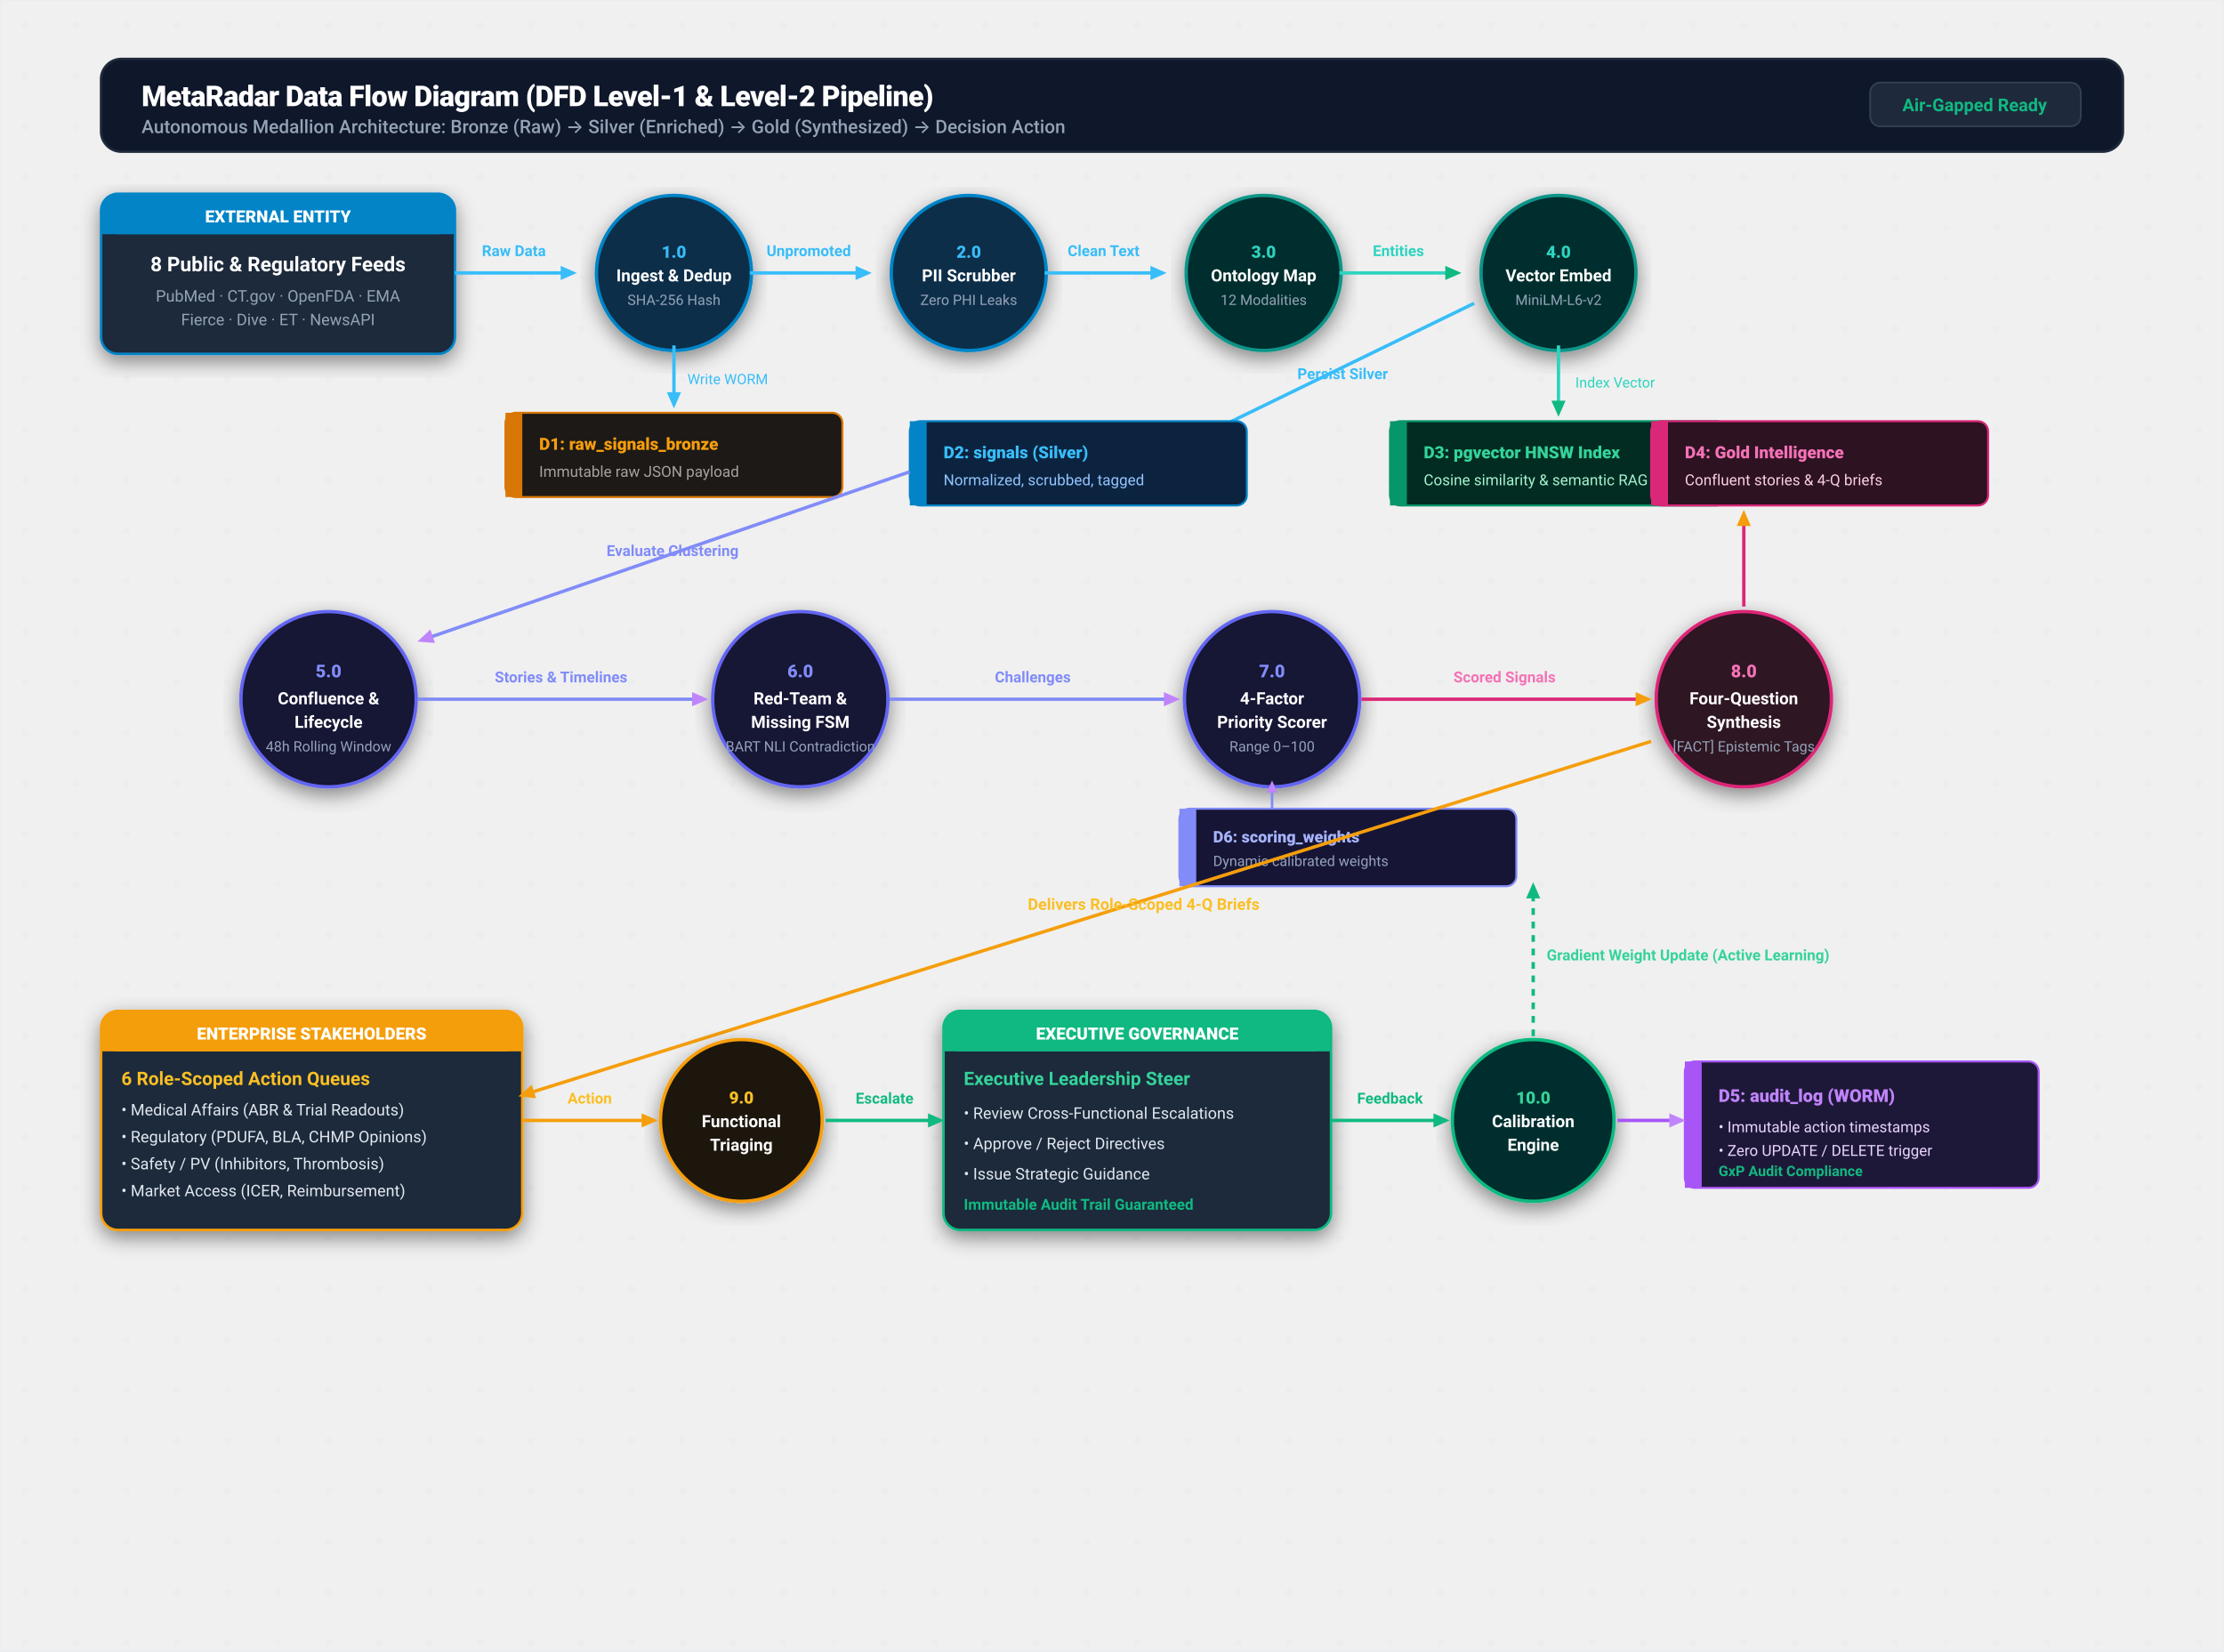
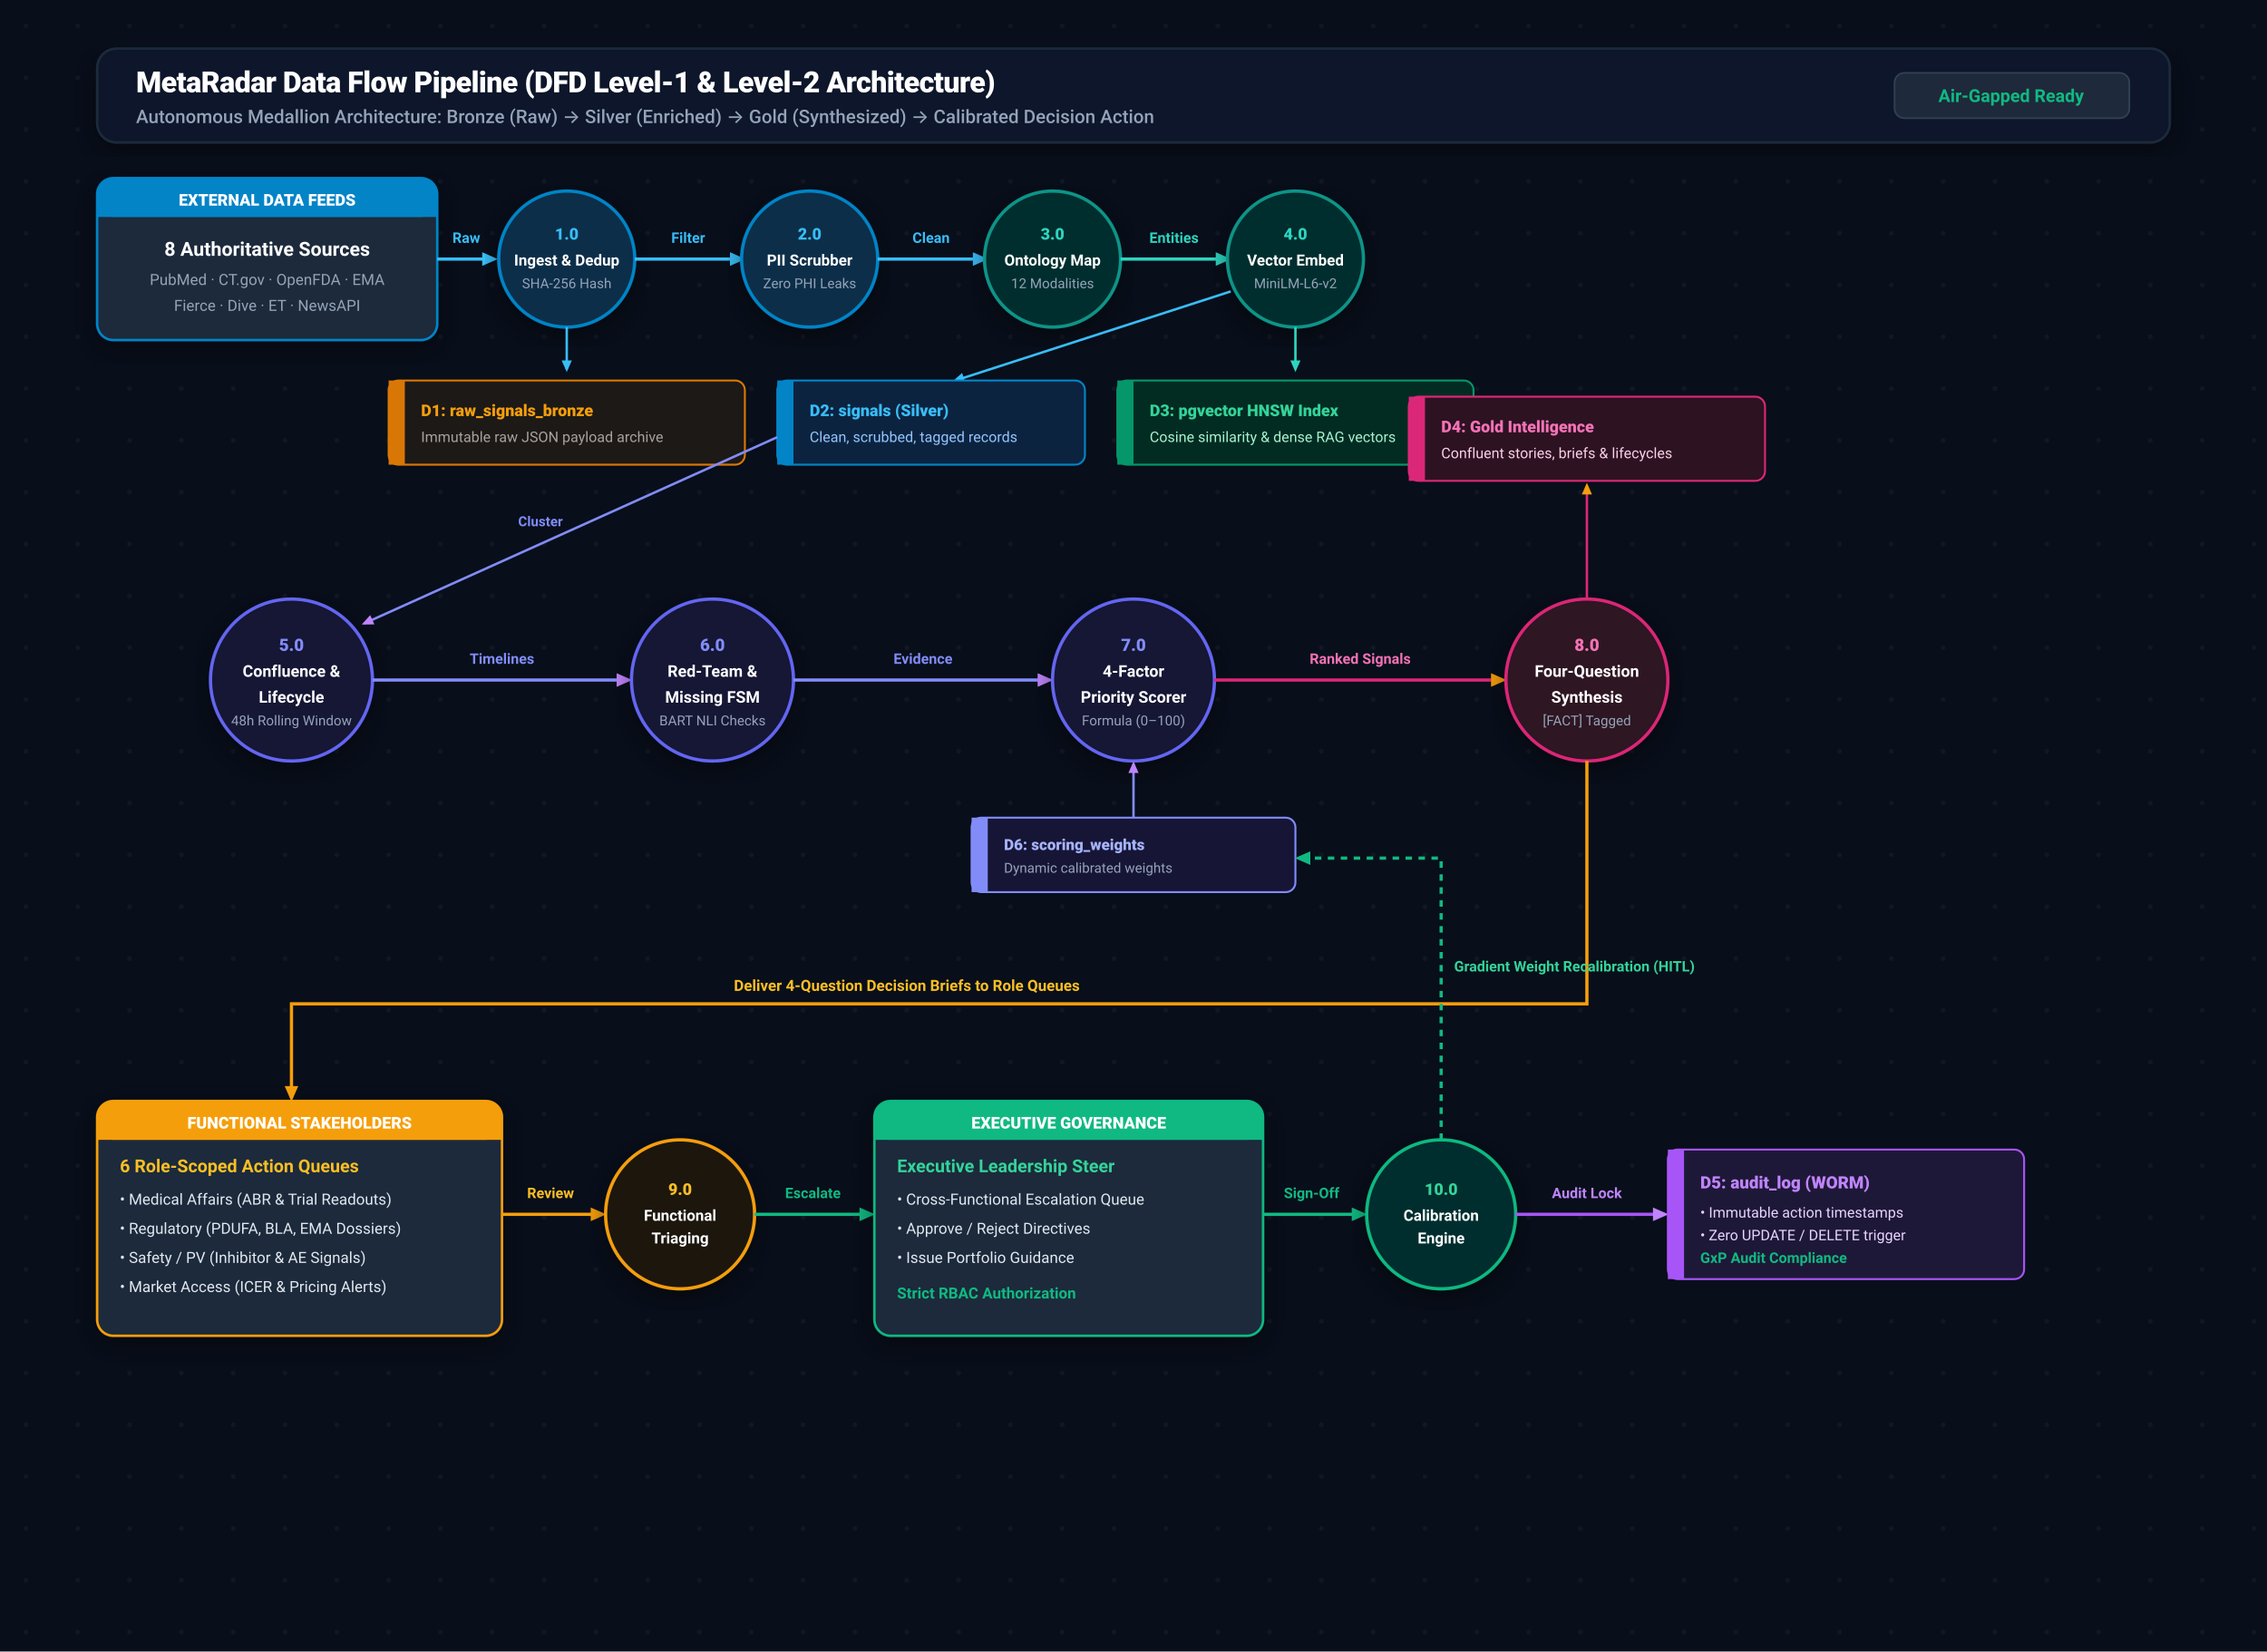
- <svg xmlns="http://www.w3.org/2000/svg" viewBox="0 0 1320 980" width="100%" height="100%" style="background:#090f1d; font-family:'Plus Jakarta Sans', -apple-system, BlinkMacSystemFont, 'Segoe UI', Roboto, sans-serif;">
+ <svg xmlns="http://www.w3.org/2000/svg" viewBox="0 0 1400 1020" width="100%" height="100%" style="background:#080e1a; font-family:'Plus Jakarta Sans', system-ui, -apple-system, BlinkMacSystemFont, 'Segoe UI', Roboto, sans-serif;">
  <defs>
-     <marker id="df-arrow-blue" viewBox="0 0 10 10" refX="6" refY="5" markerWidth="6" markerHeight="6" orient="auto-start-reverse">
+     <marker id="df2-arrow-blue" viewBox="0 0 10 10" refX="6" refY="5" markerWidth="6" markerHeight="6" orient="auto-start-reverse">
      <path d="M 0 1.5 L 8 5 L 0 8.5 z" fill="#38bdf8" />
    </marker>
-     <marker id="df-arrow-green" viewBox="0 0 10 10" refX="6" refY="5" markerWidth="6" markerHeight="6" orient="auto-start-reverse">
+     <marker id="df2-arrow-teal" viewBox="0 0 10 10" refX="6" refY="5" markerWidth="6" markerHeight="6" orient="auto-start-reverse">
+       <path d="M 0 1.5 L 8 5 L 0 8.5 z" fill="#2dd4bf" />
+     </marker>
+     <marker id="df2-arrow-green" viewBox="0 0 10 10" refX="6" refY="5" markerWidth="6" markerHeight="6" orient="auto-start-reverse">
      <path d="M 0 1.5 L 8 5 L 0 8.5 z" fill="#10b981" />
    </marker>
-     <marker id="df-arrow-amber" viewBox="0 0 10 10" refX="6" refY="5" markerWidth="6" markerHeight="6" orient="auto-start-reverse">
+     <marker id="df2-arrow-amber" viewBox="0 0 10 10" refX="6" refY="5" markerWidth="6" markerHeight="6" orient="auto-start-reverse">
      <path d="M 0 1.5 L 8 5 L 0 8.5 z" fill="#f59e0b" />
    </marker>
-     <marker id="df-arrow-purple" viewBox="0 0 10 10" refX="6" refY="5" markerWidth="6" markerHeight="6" orient="auto-start-reverse">
+     <marker id="df2-arrow-purple" viewBox="0 0 10 10" refX="6" refY="5" markerWidth="6" markerHeight="6" orient="auto-start-reverse">
      <path d="M 0 1.5 L 8 5 L 0 8.5 z" fill="#c084fc" />
    </marker>
-     <filter id="nodeShadow" x="-10%" y="-10%" width="120%" height="125%">
-       <feDropShadow dx="0" dy="4" stdDeviation="6" flood-color="#000000" flood-opacity="0.45" />
+     <filter id="dfShadow" x="-10%" y="-10%" width="120%" height="125%">
+       <feDropShadow dx="0" dy="5" stdDeviation="8" flood-color="#000000" flood-opacity="0.45" />
    </filter>
  </defs>
-   <g opacity="0.05" stroke="#94a3b8" stroke-width="1">
-     <pattern id="dfGrid" width="30" height="30" patternUnits="userSpaceOnUse">
-       <circle cx="15" cy="15" r="1.5" fill="#94a3b8" />
+   <rect width="1400" height="1020" fill="#080e1a" />
+   <g opacity="0.06" fill="#94a3b8">
+     <pattern id="dfGridPattern" width="32" height="32" patternUnits="userSpaceOnUse">
+       <circle cx="16" cy="16" r="1.5" />
    </pattern>
-     <rect width="1320" height="980" fill="url(#dfGrid)" />
-   </g>
-   <g transform="translate(60, 35)">
-     <rect x="0" y="0" width="1200" height="55" rx="12" fill="#0f172a" stroke="#1e293b" stroke-width="1.5" />
-     <text x="24" y="28" fill="#ffffff" font-size="17" font-weight="800" letter-spacing="-0.3">MetaRadar Data Flow Diagram (DFD Level-1 &amp; Level-2 Pipeline)</text>
-     <text x="24" y="44" fill="#94a3b8" font-size="11" font-weight="500">Autonomous Medallion Architecture: Bronze (Raw) → Silver (Enriched) → Gold (Synthesized) → Decision Action</text>
-     <rect x="1050" y="14" width="125" height="26" rx="6" fill="#1e293b" stroke="#334155" />
-     <text x="1112" y="31" fill="#10b981" font-size="10.5" font-weight="700" text-anchor="middle">Air-Gapped Ready</text>
-   </g>
-   <g transform="translate(60, 115)">
-     <rect width="210" height="95" rx="10" fill="#1e293b" stroke="#0284c7" stroke-width="1.5" filter="url(#nodeShadow)" />
+     <rect width="1400" height="1020" fill="url(#dfGridPattern)" />
+   </g>
+   <g transform="translate(60, 30)">
+     <rect x="0" y="0" width="1280" height="58" rx="12" fill="#0f172a" stroke="#1e293b" stroke-width="1.5" filter="url(#dfShadow)" />
+     <text x="24" y="27" fill="#ffffff" font-size="18" font-weight="800" letter-spacing="-0.3">MetaRadar Data Flow Pipeline (DFD Level-1 &amp; Level-2 Architecture)</text>
+     <text x="24" y="46" fill="#94a3b8" font-size="11.5" font-weight="500">Autonomous Medallion Architecture: Bronze (Raw) → Silver (Enriched) → Gold (Synthesized) → Calibrated Decision Action</text>
+     <rect x="1110" y="15" width="145" height="28" rx="6" fill="#1e293b" stroke="#334155" />
+     <text x="1182" y="33" fill="#10b981" font-size="11" font-weight="700" text-anchor="middle">Air-Gapped Ready</text>
+   </g>
+   <g transform="translate(60, 110)">
+     <rect width="210" height="100" rx="10" fill="#1e293b" stroke="#0284c7" stroke-width="1.5" filter="url(#dfShadow)" />
    <rect width="210" height="24" rx="10" fill="#0284c7" />
    <rect y="12" width="210" height="12" fill="#0284c7" />
-     <text x="105" y="17" fill="#ffffff" font-size="10" font-weight="800" text-anchor="middle">EXTERNAL ENTITY</text>
-     <text x="105" y="46" fill="#ffffff" font-size="12" font-weight="700" text-anchor="middle">8 Public &amp; Regulatory Feeds</text>
-     <text x="105" y="64" fill="#94a3b8" font-size="9.5" text-anchor="middle">PubMed · CT.gov · OpenFDA · EMA</text>
-     <text x="105" y="78" fill="#94a3b8" font-size="9.5" text-anchor="middle">Fierce · Dive · ET · NewsAPI</text>
-   </g>
-   <path d="M 270 162 L 340 162" stroke="#38bdf8" stroke-width="2" marker-end="url(#df-arrow-blue)" />
-   <text x="305" y="152" fill="#38bdf8" font-size="9" font-weight="700" text-anchor="middle">Raw Data</text>
-   <g transform="translate(350, 115)">
-     <circle cx="50" cy="47" r="46" fill="#082f49" stroke="#0284c7" stroke-width="2" filter="url(#nodeShadow)" />
-     <text x="50" y="38" fill="#38bdf8" font-size="10" font-weight="800" text-anchor="middle">1.0</text>
-     <text x="50" y="52" fill="#ffffff" font-size="10" font-weight="700" text-anchor="middle">Ingest &amp; Dedup</text>
-     <text x="50" y="66" fill="#94a3b8" font-size="8.5" text-anchor="middle">SHA-256 Hash</text>
-   </g>
-   <path d="M 400 205 L 400 240" stroke="#38bdf8" stroke-width="2" marker-end="url(#df-arrow-blue)" />
-   <text x="408" y="228" fill="#38bdf8" font-size="8.5">Write WORM</text>
-   <g transform="translate(300, 245)">
-     <rect width="200" height="50" rx="6" fill="#1c1917" stroke="#d97706" stroke-width="1.2" />
-     <path d="M 0 0 L 10 0 L 10 50 L 0 50 Z" fill="#d97706" />
+     <text x="105" y="17" fill="#ffffff" font-size="10" font-weight="800" text-anchor="middle">EXTERNAL DATA FEEDS</text>
+     <text x="105" y="48" fill="#ffffff" font-size="12" font-weight="700" text-anchor="middle">8 Authoritative Sources</text>
+     <text x="105" y="66" fill="#94a3b8" font-size="9.5" text-anchor="middle">PubMed · CT.gov · OpenFDA · EMA</text>
+     <text x="105" y="82" fill="#94a3b8" font-size="9.5" text-anchor="middle">Fierce · Dive · ET · NewsAPI</text>
+   </g>
+   <path d="M 270 160 L 305 160" stroke="#38bdf8" stroke-width="2" marker-end="url(#df2-arrow-blue)" />
+   <text x="288" y="150" fill="#38bdf8" font-size="9" font-weight="700" text-anchor="middle">Raw</text>
+   <g transform="translate(350, 160)">
+     <circle cx="0" cy="0" r="42" fill="#082f49" stroke="#0284c7" stroke-width="2" filter="url(#dfShadow)" />
+     <text x="0" y="-12" fill="#38bdf8" font-size="10" font-weight="800" text-anchor="middle">1.0</text>
+     <text x="0" y="4" fill="#ffffff" font-size="9.5" font-weight="700" text-anchor="middle">Ingest &amp; Dedup</text>
+     <text x="0" y="18" fill="#94a3b8" font-size="8.5" text-anchor="middle">SHA-256 Hash</text>
+   </g>
+   <path d="M 350 202 L 350 228" stroke="#38bdf8" stroke-width="1.5" marker-end="url(#df2-arrow-blue)" />
+   <g transform="translate(240, 235)">
+     <rect width="220" height="52" rx="6" fill="#1c1917" stroke="#d97706" stroke-width="1.2" />
+     <path d="M 0 0 L 10 0 L 10 52 L 0 52 Z" fill="#d97706" />
    <text x="20" y="22" fill="#f59e0b" font-size="10" font-weight="800">D1: raw_signals_bronze</text>
-     <text x="20" y="38" fill="#a8a29e" font-size="9">Immutable raw JSON payload</text>
-   </g>
-   <path d="M 445 162 L 515 162" stroke="#38bdf8" stroke-width="2" marker-end="url(#df-arrow-blue)" />
-   <text x="480" y="152" fill="#38bdf8" font-size="9" font-weight="700" text-anchor="middle">Unpromoted</text>
-   <g transform="translate(525, 115)">
-     <circle cx="50" cy="47" r="46" fill="#082f49" stroke="#0284c7" stroke-width="2" filter="url(#nodeShadow)" />
-     <text x="50" y="38" fill="#38bdf8" font-size="10" font-weight="800" text-anchor="middle">2.0</text>
-     <text x="50" y="52" fill="#ffffff" font-size="10" font-weight="700" text-anchor="middle">PII Scrubber</text>
-     <text x="50" y="66" fill="#94a3b8" font-size="8.5" text-anchor="middle">Zero PHI Leaks</text>
-   </g>
-   <path d="M 620 162 L 690 162" stroke="#38bdf8" stroke-width="2" marker-end="url(#df-arrow-blue)" />
-   <text x="655" y="152" fill="#38bdf8" font-size="9" font-weight="700" text-anchor="middle">Clean Text</text>
-   <g transform="translate(700, 115)">
-     <circle cx="50" cy="47" r="46" fill="#042f2e" stroke="#0d9488" stroke-width="2" filter="url(#nodeShadow)" />
-     <text x="50" y="38" fill="#2dd4bf" font-size="10" font-weight="800" text-anchor="middle">3.0</text>
-     <text x="50" y="52" fill="#ffffff" font-size="10" font-weight="700" text-anchor="middle">Ontology Map</text>
-     <text x="50" y="66" fill="#94a3b8" font-size="8.5" text-anchor="middle">12 Modalities</text>
-   </g>
-   <path d="M 795 162 L 865 162" stroke="#2dd4bf" stroke-width="2" marker-end="url(#df-arrow-green)" />
-   <text x="830" y="152" fill="#2dd4bf" font-size="9" font-weight="700" text-anchor="middle">Entities</text>
-   <g transform="translate(875, 115)">
-     <circle cx="50" cy="47" r="46" fill="#042f2e" stroke="#0d9488" stroke-width="2" filter="url(#nodeShadow)" />
-     <text x="50" y="38" fill="#2dd4bf" font-size="10" font-weight="800" text-anchor="middle">4.0</text>
-     <text x="50" y="52" fill="#ffffff" font-size="10" font-weight="700" text-anchor="middle">Vector Embed</text>
-     <text x="50" y="66" fill="#94a3b8" font-size="8.5" text-anchor="middle">MiniLM-L6-v2</text>
-   </g>
-   <path d="M 925 205 L 925 245" stroke="#2dd4bf" stroke-width="2" marker-end="url(#df-arrow-green)" />
-   <text x="935" y="230" fill="#2dd4bf" font-size="8.5">Index Vector</text>
-   <g transform="translate(825, 250)">
-     <rect width="200" height="50" rx="6" fill="#022c22" stroke="#059669" stroke-width="1.2" />
-     <path d="M 0 0 L 10 0 L 10 50 L 0 50 Z" fill="#059669" />
+     <text x="20" y="38" fill="#a8a29e" font-size="9">Immutable raw JSON payload archive</text>
+   </g>
+   <path d="M 392 160 L 458 160" stroke="#38bdf8" stroke-width="2" marker-end="url(#df2-arrow-blue)" />
+   <text x="425" y="150" fill="#38bdf8" font-size="9" font-weight="700" text-anchor="middle">Filter</text>
+   <g transform="translate(500, 160)">
+     <circle cx="0" cy="0" r="42" fill="#082f49" stroke="#0284c7" stroke-width="2" filter="url(#dfShadow)" />
+     <text x="0" y="-12" fill="#38bdf8" font-size="10" font-weight="800" text-anchor="middle">2.0</text>
+     <text x="0" y="4" fill="#ffffff" font-size="9.5" font-weight="700" text-anchor="middle">PII Scrubber</text>
+     <text x="0" y="18" fill="#94a3b8" font-size="8.5" text-anchor="middle">Zero PHI Leaks</text>
+   </g>
+   <path d="M 542 160 L 608 160" stroke="#38bdf8" stroke-width="2" marker-end="url(#df2-arrow-blue)" />
+   <text x="575" y="150" fill="#38bdf8" font-size="9" font-weight="700" text-anchor="middle">Clean</text>
+   <g transform="translate(650, 160)">
+     <circle cx="0" cy="0" r="42" fill="#042f2e" stroke="#0d9488" stroke-width="2" filter="url(#dfShadow)" />
+     <text x="0" y="-12" fill="#2dd4bf" font-size="10" font-weight="800" text-anchor="middle">3.0</text>
+     <text x="0" y="4" fill="#ffffff" font-size="9.5" font-weight="700" text-anchor="middle">Ontology Map</text>
+     <text x="0" y="18" fill="#94a3b8" font-size="8.5" text-anchor="middle">12 Modalities</text>
+   </g>
+   <path d="M 692 160 L 758 160" stroke="#2dd4bf" stroke-width="2" marker-end="url(#df2-arrow-teal)" />
+   <text x="725" y="150" fill="#2dd4bf" font-size="9" font-weight="700" text-anchor="middle">Entities</text>
+   <g transform="translate(800, 160)">
+     <circle cx="0" cy="0" r="42" fill="#042f2e" stroke="#0d9488" stroke-width="2" filter="url(#dfShadow)" />
+     <text x="0" y="-12" fill="#2dd4bf" font-size="10" font-weight="800" text-anchor="middle">4.0</text>
+     <text x="0" y="4" fill="#ffffff" font-size="9.5" font-weight="700" text-anchor="middle">Vector Embed</text>
+     <text x="0" y="18" fill="#94a3b8" font-size="8.5" text-anchor="middle">MiniLM-L6-v2</text>
+   </g>
+   <path d="M 800 202 L 800 228" stroke="#2dd4bf" stroke-width="1.5" marker-end="url(#df2-arrow-teal)" />
+   <g transform="translate(690, 235)">
+     <rect width="220" height="52" rx="6" fill="#022c22" stroke="#059669" stroke-width="1.2" />
+     <path d="M 0 0 L 10 0 L 10 52 L 0 52 Z" fill="#059669" />
    <text x="20" y="22" fill="#34d399" font-size="10" font-weight="800">D3: pgvector HNSW Index</text>
-     <text x="20" y="38" fill="#a7f3d0" font-size="9">Cosine similarity &amp; semantic RAG</text>
-   </g>
-   <path d="M 875 180 L 690 270" stroke="#38bdf8" stroke-width="2" marker-end="url(#df-arrow-blue)" />
-   <text x="770" y="225" fill="#38bdf8" font-size="9" font-weight="700">Persist Silver</text>
-   <g transform="translate(540, 250)">
-     <rect width="200" height="50" rx="6" fill="#0c2340" stroke="#0284c7" stroke-width="1.2" />
-     <path d="M 0 0 L 10 0 L 10 50 L 0 50 Z" fill="#0284c7" />
+     <text x="20" y="38" fill="#a7f3d0" font-size="9">Cosine similarity &amp; dense RAG vectors</text>
+   </g>
+   <path d="M 760 180 L 590 235" stroke="#38bdf8" stroke-width="1.5" marker-end="url(#df2-arrow-blue)" />
+   <g transform="translate(480, 235)">
+     <rect width="190" height="52" rx="6" fill="#0c2340" stroke="#0284c7" stroke-width="1.2" />
+     <path d="M 0 0 L 10 0 L 10 52 L 0 52 Z" fill="#0284c7" />
    <text x="20" y="22" fill="#38bdf8" font-size="10" font-weight="800">D2: signals (Silver)</text>
-     <text x="20" y="38" fill="#93c5fd" font-size="9">Normalized, scrubbed, tagged</text>
-   </g>
-   <g transform="translate(140, 360)">
-     <circle cx="55" cy="55" r="52" fill="#171536" stroke="#6366f1" stroke-width="2" filter="url(#nodeShadow)" />
-     <text x="55" y="42" fill="#818cf8" font-size="10.5" font-weight="800" text-anchor="middle">5.0</text>
-     <text x="55" y="58" fill="#ffffff" font-size="10" font-weight="700" text-anchor="middle">Confluence &amp;</text>
-     <text x="55" y="72" fill="#ffffff" font-size="10" font-weight="700" text-anchor="middle">Lifecycle</text>
-     <text x="55" y="86" fill="#94a3b8" font-size="8.5" text-anchor="middle">48h Rolling Window</text>
-   </g>
-   <path d="M 540 280 L 250 380" stroke="#818cf8" stroke-width="2" marker-end="url(#df-arrow-purple)" />
-   <text x="360" y="330" fill="#818cf8" font-size="9" font-weight="700">Evaluate Clustering</text>
-   <g transform="translate(420, 360)">
-     <circle cx="55" cy="55" r="52" fill="#171536" stroke="#6366f1" stroke-width="2" filter="url(#nodeShadow)" />
-     <text x="55" y="42" fill="#818cf8" font-size="10.5" font-weight="800" text-anchor="middle">6.0</text>
-     <text x="55" y="58" fill="#ffffff" font-size="10" font-weight="700" text-anchor="middle">Red-Team &amp;</text>
-     <text x="55" y="72" fill="#ffffff" font-size="10" font-weight="700" text-anchor="middle">Missing FSM</text>
-     <text x="55" y="86" fill="#94a3b8" font-size="8.5" text-anchor="middle">BART NLI Contradiction</text>
-   </g>
-   <path d="M 248 415 L 418 415" stroke="#818cf8" stroke-width="2" marker-end="url(#df-arrow-purple)" />
-   <text x="333" y="405" fill="#818cf8" font-size="9" font-weight="700" text-anchor="middle">Stories &amp; Timelines</text>
-   <g transform="translate(700, 360)">
-     <circle cx="55" cy="55" r="52" fill="#171536" stroke="#6366f1" stroke-width="2" filter="url(#nodeShadow)" />
-     <text x="55" y="42" fill="#818cf8" font-size="10.5" font-weight="800" text-anchor="middle">7.0</text>
-     <text x="55" y="58" fill="#ffffff" font-size="10" font-weight="700" text-anchor="middle">4-Factor</text>
-     <text x="55" y="72" fill="#ffffff" font-size="10" font-weight="700" text-anchor="middle">Priority Scorer</text>
-     <text x="55" y="86" fill="#94a3b8" font-size="8.5" text-anchor="middle">Range 0–100</text>
-   </g>
-   <path d="M 528 415 L 698 415" stroke="#818cf8" stroke-width="2" marker-end="url(#df-arrow-purple)" />
-   <text x="613" y="405" fill="#818cf8" font-size="9" font-weight="700" text-anchor="middle">Challenges</text>
-   <g transform="translate(700, 480)">
+     <text x="20" y="38" fill="#93c5fd" font-size="9">Clean, scrubbed, tagged records</text>
+   </g>
+   <g transform="translate(180, 420)">
+     <circle cx="0" cy="0" r="50" fill="#171536" stroke="#6366f1" stroke-width="2" filter="url(#dfShadow)" />
+     <text x="0" y="-18" fill="#818cf8" font-size="10.5" font-weight="800" text-anchor="middle">5.0</text>
+     <text x="0" y="-2" fill="#ffffff" font-size="10" font-weight="700" text-anchor="middle">Confluence &amp;</text>
+     <text x="0" y="14" fill="#ffffff" font-size="10" font-weight="700" text-anchor="middle">Lifecycle</text>
+     <text x="0" y="28" fill="#94a3b8" font-size="8.5" text-anchor="middle">48h Rolling Window</text>
+   </g>
+   <path d="M 480 270 L 225 385" stroke="#818cf8" stroke-width="1.5" marker-end="url(#df2-arrow-purple)" />
+   <text x="320" y="325" fill="#818cf8" font-size="8.5" font-weight="700">Cluster</text>
+   <path d="M 230 420 L 388 420" stroke="#818cf8" stroke-width="2" marker-end="url(#df2-arrow-purple)" />
+   <text x="310" y="410" fill="#818cf8" font-size="9" font-weight="700" text-anchor="middle">Timelines</text>
+   <g transform="translate(440, 420)">
+     <circle cx="0" cy="0" r="50" fill="#171536" stroke="#6366f1" stroke-width="2" filter="url(#dfShadow)" />
+     <text x="0" y="-18" fill="#818cf8" font-size="10.5" font-weight="800" text-anchor="middle">6.0</text>
+     <text x="0" y="-2" fill="#ffffff" font-size="10" font-weight="700" text-anchor="middle">Red-Team &amp;</text>
+     <text x="0" y="14" fill="#ffffff" font-size="10" font-weight="700" text-anchor="middle">Missing FSM</text>
+     <text x="0" y="28" fill="#94a3b8" font-size="8.5" text-anchor="middle">BART NLI Checks</text>
+   </g>
+   <path d="M 490 420 L 648 420" stroke="#818cf8" stroke-width="2" marker-end="url(#df2-arrow-purple)" />
+   <text x="570" y="410" fill="#818cf8" font-size="9" font-weight="700" text-anchor="middle">Evidence</text>
+   <g transform="translate(700, 420)">
+     <circle cx="0" cy="0" r="50" fill="#171536" stroke="#6366f1" stroke-width="2" filter="url(#dfShadow)" />
+     <text x="0" y="-18" fill="#818cf8" font-size="10.5" font-weight="800" text-anchor="middle">7.0</text>
+     <text x="0" y="-2" fill="#ffffff" font-size="10" font-weight="700" text-anchor="middle">4-Factor</text>
+     <text x="0" y="14" fill="#ffffff" font-size="10" font-weight="700" text-anchor="middle">Priority Scorer</text>
+     <text x="0" y="28" fill="#94a3b8" font-size="8.5" text-anchor="middle">Formula (0–100)</text>
+   </g>
+   <g transform="translate(600, 505)">
    <rect width="200" height="46" rx="6" fill="#171536" stroke="#818cf8" stroke-width="1.2" />
    <path d="M 0 0 L 10 0 L 10 46 L 0 46 Z" fill="#818cf8" />
    <text x="20" y="20" fill="#a5b4fc" font-size="9.5" font-weight="800">D6: scoring_weights</text>
    <text x="20" y="34" fill="#94a3b8" font-size="8.5">Dynamic calibrated weights</text>
  </g>
-   <path d="M 755 480 L 755 465" stroke="#818cf8" stroke-width="1.5" marker-end="url(#df-arrow-purple)" />
-   <g transform="translate(980, 360)">
-     <circle cx="55" cy="55" r="52" fill="#2d1222" stroke="#db2777" stroke-width="2" filter="url(#nodeShadow)" />
-     <text x="55" y="42" fill="#f472b6" font-size="10.5" font-weight="800" text-anchor="middle">8.0</text>
-     <text x="55" y="58" fill="#ffffff" font-size="10" font-weight="700" text-anchor="middle">Four-Question</text>
-     <text x="55" y="72" fill="#ffffff" font-size="10" font-weight="700" text-anchor="middle">Synthesis</text>
-     <text x="55" y="86" fill="#94a3b8" font-size="8.5" text-anchor="middle">[FACT] Epistemic Tags</text>
-   </g>
-   <path d="M 808 415 L 978 415" stroke="#db2777" stroke-width="2" marker-end="url(#df-arrow-amber)" />
-   <text x="893" y="405" fill="#f472b6" font-size="9" font-weight="700" text-anchor="middle">Scored Signals</text>
-   <g transform="translate(980, 250)">
-     <rect width="200" height="50" rx="6" fill="#2d1222" stroke="#db2777" stroke-width="1.2" />
-     <path d="M 0 0 L 10 0 L 10 50 L 0 50 Z" fill="#db2777" />
+   <path d="M 700 505 L 700 472" stroke="#818cf8" stroke-width="1.5" marker-end="url(#df2-arrow-purple)" />
+   <path d="M 750 420 L 928 420" stroke="#db2777" stroke-width="2" marker-end="url(#df2-arrow-amber)" />
+   <text x="840" y="410" fill="#f472b6" font-size="9" font-weight="700" text-anchor="middle">Ranked Signals</text>
+   <g transform="translate(980, 420)">
+     <circle cx="0" cy="0" r="50" fill="#2d1222" stroke="#db2777" stroke-width="2" filter="url(#dfShadow)" />
+     <text x="0" y="-18" fill="#f472b6" font-size="10.5" font-weight="800" text-anchor="middle">8.0</text>
+     <text x="0" y="-2" fill="#ffffff" font-size="10" font-weight="700" text-anchor="middle">Four-Question</text>
+     <text x="0" y="14" fill="#ffffff" font-size="10" font-weight="700" text-anchor="middle">Synthesis</text>
+     <text x="0" y="28" fill="#94a3b8" font-size="8.5" text-anchor="middle">[FACT] Tagged</text>
+   </g>
+   <path d="M 980 370 L 980 300" stroke="#db2777" stroke-width="1.5" marker-end="url(#df2-arrow-amber)" />
+   <g transform="translate(870, 245)">
+     <rect width="220" height="52" rx="6" fill="#2d1222" stroke="#db2777" stroke-width="1.2" />
+     <path d="M 0 0 L 10 0 L 10 52 L 0 52 Z" fill="#db2777" />
    <text x="20" y="22" fill="#f472b6" font-size="10" font-weight="800">D4: Gold Intelligence</text>
-     <text x="20" y="38" fill="#fbcfe8" font-size="9">Confluent stories &amp; 4-Q briefs</text>
-   </g>
-   <path d="M 1035 360 L 1035 305" stroke="#db2777" stroke-width="2" marker-end="url(#df-arrow-amber)" />
-   <g transform="translate(60, 600)">
-     <rect width="250" height="130" rx="10" fill="#1e293b" stroke="#f59e0b" stroke-width="1.5" filter="url(#nodeShadow)" />
+     <text x="20" y="38" fill="#fbcfe8" font-size="9">Confluent stories, briefs &amp; lifecycles</text>
+   </g>
+   <g transform="translate(60, 680)">
+     <rect width="250" height="145" rx="10" fill="#1e293b" stroke="#f59e0b" stroke-width="1.5" filter="url(#dfShadow)" />
    <rect width="250" height="24" rx="10" fill="#f59e0b" />
    <rect y="12" width="250" height="12" fill="#f59e0b" />
-     <text x="125" y="17" fill="#ffffff" font-size="10" font-weight="800" text-anchor="middle">ENTERPRISE STAKEHOLDERS</text>
-     <text x="12" y="44" fill="#fbbf24" font-size="11" font-weight="700">6 Role-Scoped Action Queues</text>
-     <text x="12" y="62" fill="#e2e8f0" font-size="9.5">• Medical Affairs (ABR &amp; Trial Readouts)</text>
-     <text x="12" y="78" fill="#e2e8f0" font-size="9.5">• Regulatory (PDUFA, BLA, CHMP Opinions)</text>
-     <text x="12" y="94" fill="#e2e8f0" font-size="9.5">• Safety / PV (Inhibitors, Thrombosis)</text>
-     <text x="12" y="110" fill="#e2e8f0" font-size="9.5">• Market Access (ICER, Reimbursement)</text>
-   </g>
-   <path d="M 980 440 L 310 650" stroke="#f59e0b" stroke-width="2" marker-end="url(#df-arrow-amber)" />
-   <text x="610" y="540" fill="#fbbf24" font-size="9.5" font-weight="700">Delivers Role-Scoped 4-Q Briefs</text>
-   <g transform="translate(390, 615)">
-     <circle cx="50" cy="50" r="48" fill="#1f1809" stroke="#f59e0b" stroke-width="2" filter="url(#nodeShadow)" />
-     <text x="50" y="40" fill="#fbbf24" font-size="10" font-weight="800" text-anchor="middle">9.0</text>
-     <text x="50" y="54" fill="#ffffff" font-size="10" font-weight="700" text-anchor="middle">Functional</text>
-     <text x="50" y="68" fill="#ffffff" font-size="10" font-weight="700" text-anchor="middle">Triaging</text>
-   </g>
-   <path d="M 310 665 L 388 665" stroke="#f59e0b" stroke-width="2" marker-end="url(#df-arrow-amber)" />
-   <text x="350" y="655" fill="#fbbf24" font-size="9" font-weight="700" text-anchor="middle">Action</text>
-   <g transform="translate(560, 600)">
-     <rect width="230" height="130" rx="10" fill="#1e293b" stroke="#10b981" stroke-width="1.5" filter="url(#nodeShadow)" />
-     <rect width="230" height="24" rx="10" fill="#10b981" />
-     <rect y="12" width="230" height="12" fill="#10b981" />
-     <text x="115" y="17" fill="#ffffff" font-size="10" font-weight="800" text-anchor="middle">EXECUTIVE GOVERNANCE</text>
-     <text x="12" y="44" fill="#34d399" font-size="11" font-weight="700">Executive Leadership Steer</text>
-     <text x="12" y="64" fill="#e2e8f0" font-size="9.5">• Review Cross-Functional Escalations</text>
-     <text x="12" y="82" fill="#e2e8f0" font-size="9.5">• Approve / Reject Directives</text>
-     <text x="12" y="100" fill="#e2e8f0" font-size="9.5">• Issue Strategic Guidance</text>
-     <text x="12" y="118" fill="#10b981" font-size="9" font-weight="700">Immutable Audit Trail Guaranteed</text>
-   </g>
-   <path d="M 490 665 L 558 665" stroke="#10b981" stroke-width="2" marker-end="url(#df-arrow-green)" />
-   <text x="525" y="655" fill="#10b981" font-size="9" font-weight="700" text-anchor="middle">Escalate</text>
-   <g transform="translate(860, 615)">
-     <circle cx="50" cy="50" r="48" fill="#042f2e" stroke="#10b981" stroke-width="2" filter="url(#nodeShadow)" />
-     <text x="50" y="40" fill="#34d399" font-size="10" font-weight="800" text-anchor="middle">10.0</text>
-     <text x="50" y="54" fill="#ffffff" font-size="10" font-weight="700" text-anchor="middle">Calibration</text>
-     <text x="50" y="68" fill="#ffffff" font-size="10" font-weight="700" text-anchor="middle">Engine</text>
-   </g>
-   <path d="M 790 665 L 858 665" stroke="#10b981" stroke-width="2" marker-end="url(#df-arrow-green)" />
-   <text x="825" y="655" fill="#10b981" font-size="9" font-weight="700" text-anchor="middle">Feedback</text>
-   <g transform="translate(1000, 630)">
-     <rect width="210" height="75" rx="6" fill="#1e1838" stroke="#a855f7" stroke-width="1.2" />
-     <path d="M 0 0 L 10 0 L 10 75 L 0 75 Z" fill="#a855f7" />
+     <text x="125" y="17" fill="#ffffff" font-size="10" font-weight="800" text-anchor="middle">FUNCTIONAL STAKEHOLDERS</text>
+     <text x="14" y="44" fill="#fbbf24" font-size="11" font-weight="700">6 Role-Scoped Action Queues</text>
+     <text x="14" y="64" fill="#e2e8f0" font-size="9.5">• Medical Affairs (ABR &amp; Trial Readouts)</text>
+     <text x="14" y="82" fill="#e2e8f0" font-size="9.5">• Regulatory (PDUFA, BLA, EMA Dossiers)</text>
+     <text x="14" y="100" fill="#e2e8f0" font-size="9.5">• Safety / PV (Inhibitor &amp; AE Signals)</text>
+     <text x="14" y="118" fill="#e2e8f0" font-size="9.5">• Market Access (ICER &amp; Pricing Alerts)</text>
+   </g>
+   <path d="M 980 470 L 980 620 L 180 620 L 180 678" stroke="#f59e0b" stroke-width="2" fill="none" marker-end="url(#df2-arrow-amber)" />
+   <text x="560" y="612" fill="#fbbf24" font-size="9.5" font-weight="700" text-anchor="middle">Deliver 4-Question Decision Briefs to Role Queues</text>
+   <path d="M 310 750 L 372 750" stroke="#f59e0b" stroke-width="2" marker-end="url(#df2-arrow-amber)" />
+   <text x="340" y="740" fill="#fbbf24" font-size="9" font-weight="700" text-anchor="middle">Review</text>
+   <g transform="translate(420, 750)">
+     <circle cx="0" cy="0" r="46" fill="#1f1809" stroke="#f59e0b" stroke-width="2" filter="url(#dfShadow)" />
+     <text x="0" y="-12" fill="#fbbf24" font-size="10" font-weight="800" text-anchor="middle">9.0</text>
+     <text x="0" y="4" fill="#ffffff" font-size="9.5" font-weight="700" text-anchor="middle">Functional</text>
+     <text x="0" y="18" fill="#ffffff" font-size="9.5" font-weight="700" text-anchor="middle">Triaging</text>
+   </g>
+   <path d="M 466 750 L 538 750" stroke="#10b981" stroke-width="2" marker-end="url(#df2-arrow-green)" />
+   <text x="502" y="740" fill="#10b981" font-size="9" font-weight="700" text-anchor="middle">Escalate</text>
+   <g transform="translate(540, 680)">
+     <rect width="240" height="145" rx="10" fill="#1e293b" stroke="#10b981" stroke-width="1.5" filter="url(#dfShadow)" />
+     <rect width="240" height="24" rx="10" fill="#10b981" />
+     <rect y="12" width="240" height="12" fill="#10b981" />
+     <text x="120" y="17" fill="#ffffff" font-size="10" font-weight="800" text-anchor="middle">EXECUTIVE GOVERNANCE</text>
+     <text x="14" y="44" fill="#34d399" font-size="11" font-weight="700">Executive Leadership Steer</text>
+     <text x="14" y="64" fill="#e2e8f0" font-size="9.5">• Cross-Functional Escalation Queue</text>
+     <text x="14" y="82" fill="#e2e8f0" font-size="9.5">• Approve / Reject Directives</text>
+     <text x="14" y="100" fill="#e2e8f0" font-size="9.5">• Issue Portfolio Guidance</text>
+     <text x="14" y="122" fill="#10b981" font-size="9.5" font-weight="700">Strict RBAC Authorization</text>
+   </g>
+   <path d="M 780 750 L 842 750" stroke="#10b981" stroke-width="2" marker-end="url(#df2-arrow-green)" />
+   <text x="810" y="740" fill="#10b981" font-size="9" font-weight="700" text-anchor="middle">Sign-Off</text>
+   <g transform="translate(890, 750)">
+     <circle cx="0" cy="0" r="46" fill="#042f2e" stroke="#10b981" stroke-width="2" filter="url(#dfShadow)" />
+     <text x="0" y="-12" fill="#34d399" font-size="10" font-weight="800" text-anchor="middle">10.0</text>
+     <text x="0" y="4" fill="#ffffff" font-size="9.5" font-weight="700" text-anchor="middle">Calibration</text>
+     <text x="0" y="18" fill="#ffffff" font-size="9.5" font-weight="700" text-anchor="middle">Engine</text>
+   </g>
+   <path d="M 936 750 L 1028 750" stroke="#a855f7" stroke-width="2" marker-end="url(#df2-arrow-purple)" />
+   <text x="980" y="740" fill="#c084fc" font-size="9" font-weight="700" text-anchor="middle">Audit Lock</text>
+   <g transform="translate(1030, 710)">
+     <rect width="220" height="80" rx="6" fill="#1e1838" stroke="#a855f7" stroke-width="1.2" />
+     <path d="M 0 0 L 10 0 L 10 80 L 0 80 Z" fill="#a855f7" />
    <text x="20" y="24" fill="#c084fc" font-size="10.5" font-weight="800">D5: audit_log (WORM)</text>
    <text x="20" y="42" fill="#e9d5ff" font-size="9">• Immutable action timestamps</text>
    <text x="20" y="56" fill="#e9d5ff" font-size="9">• Zero UPDATE / DELETE trigger</text>
-     <text x="20" y="68" fill="#10b981" font-size="8.5" font-weight="700">GxP Audit Compliance</text>
-   </g>
-   <path d="M 960 665 L 998 665" stroke="#a855f7" stroke-width="2" marker-end="url(#df-arrow-purple)" />
-   <path d="M 910 615 L 910 526" stroke="#10b981" stroke-width="2" stroke-dasharray="4 4" marker-end="url(#df-arrow-green)" />
-   <text x="918" y="570" fill="#34d399" font-size="9" font-weight="700">Gradient Weight Update (Active Learning)</text>
+     <text x="20" y="70" fill="#10b981" font-size="9" font-weight="700">GxP Audit Compliance</text>
+   </g>
+   <path d="M 890 704 L 890 530 L 802 530" stroke="#10b981" stroke-width="2" stroke-dasharray="4 4" fill="none" marker-end="url(#df2-arrow-green)" />
+   <text x="898" y="600" fill="#34d399" font-size="9" font-weight="700">Gradient Weight Recalibration (HITL)</text>
</svg>
